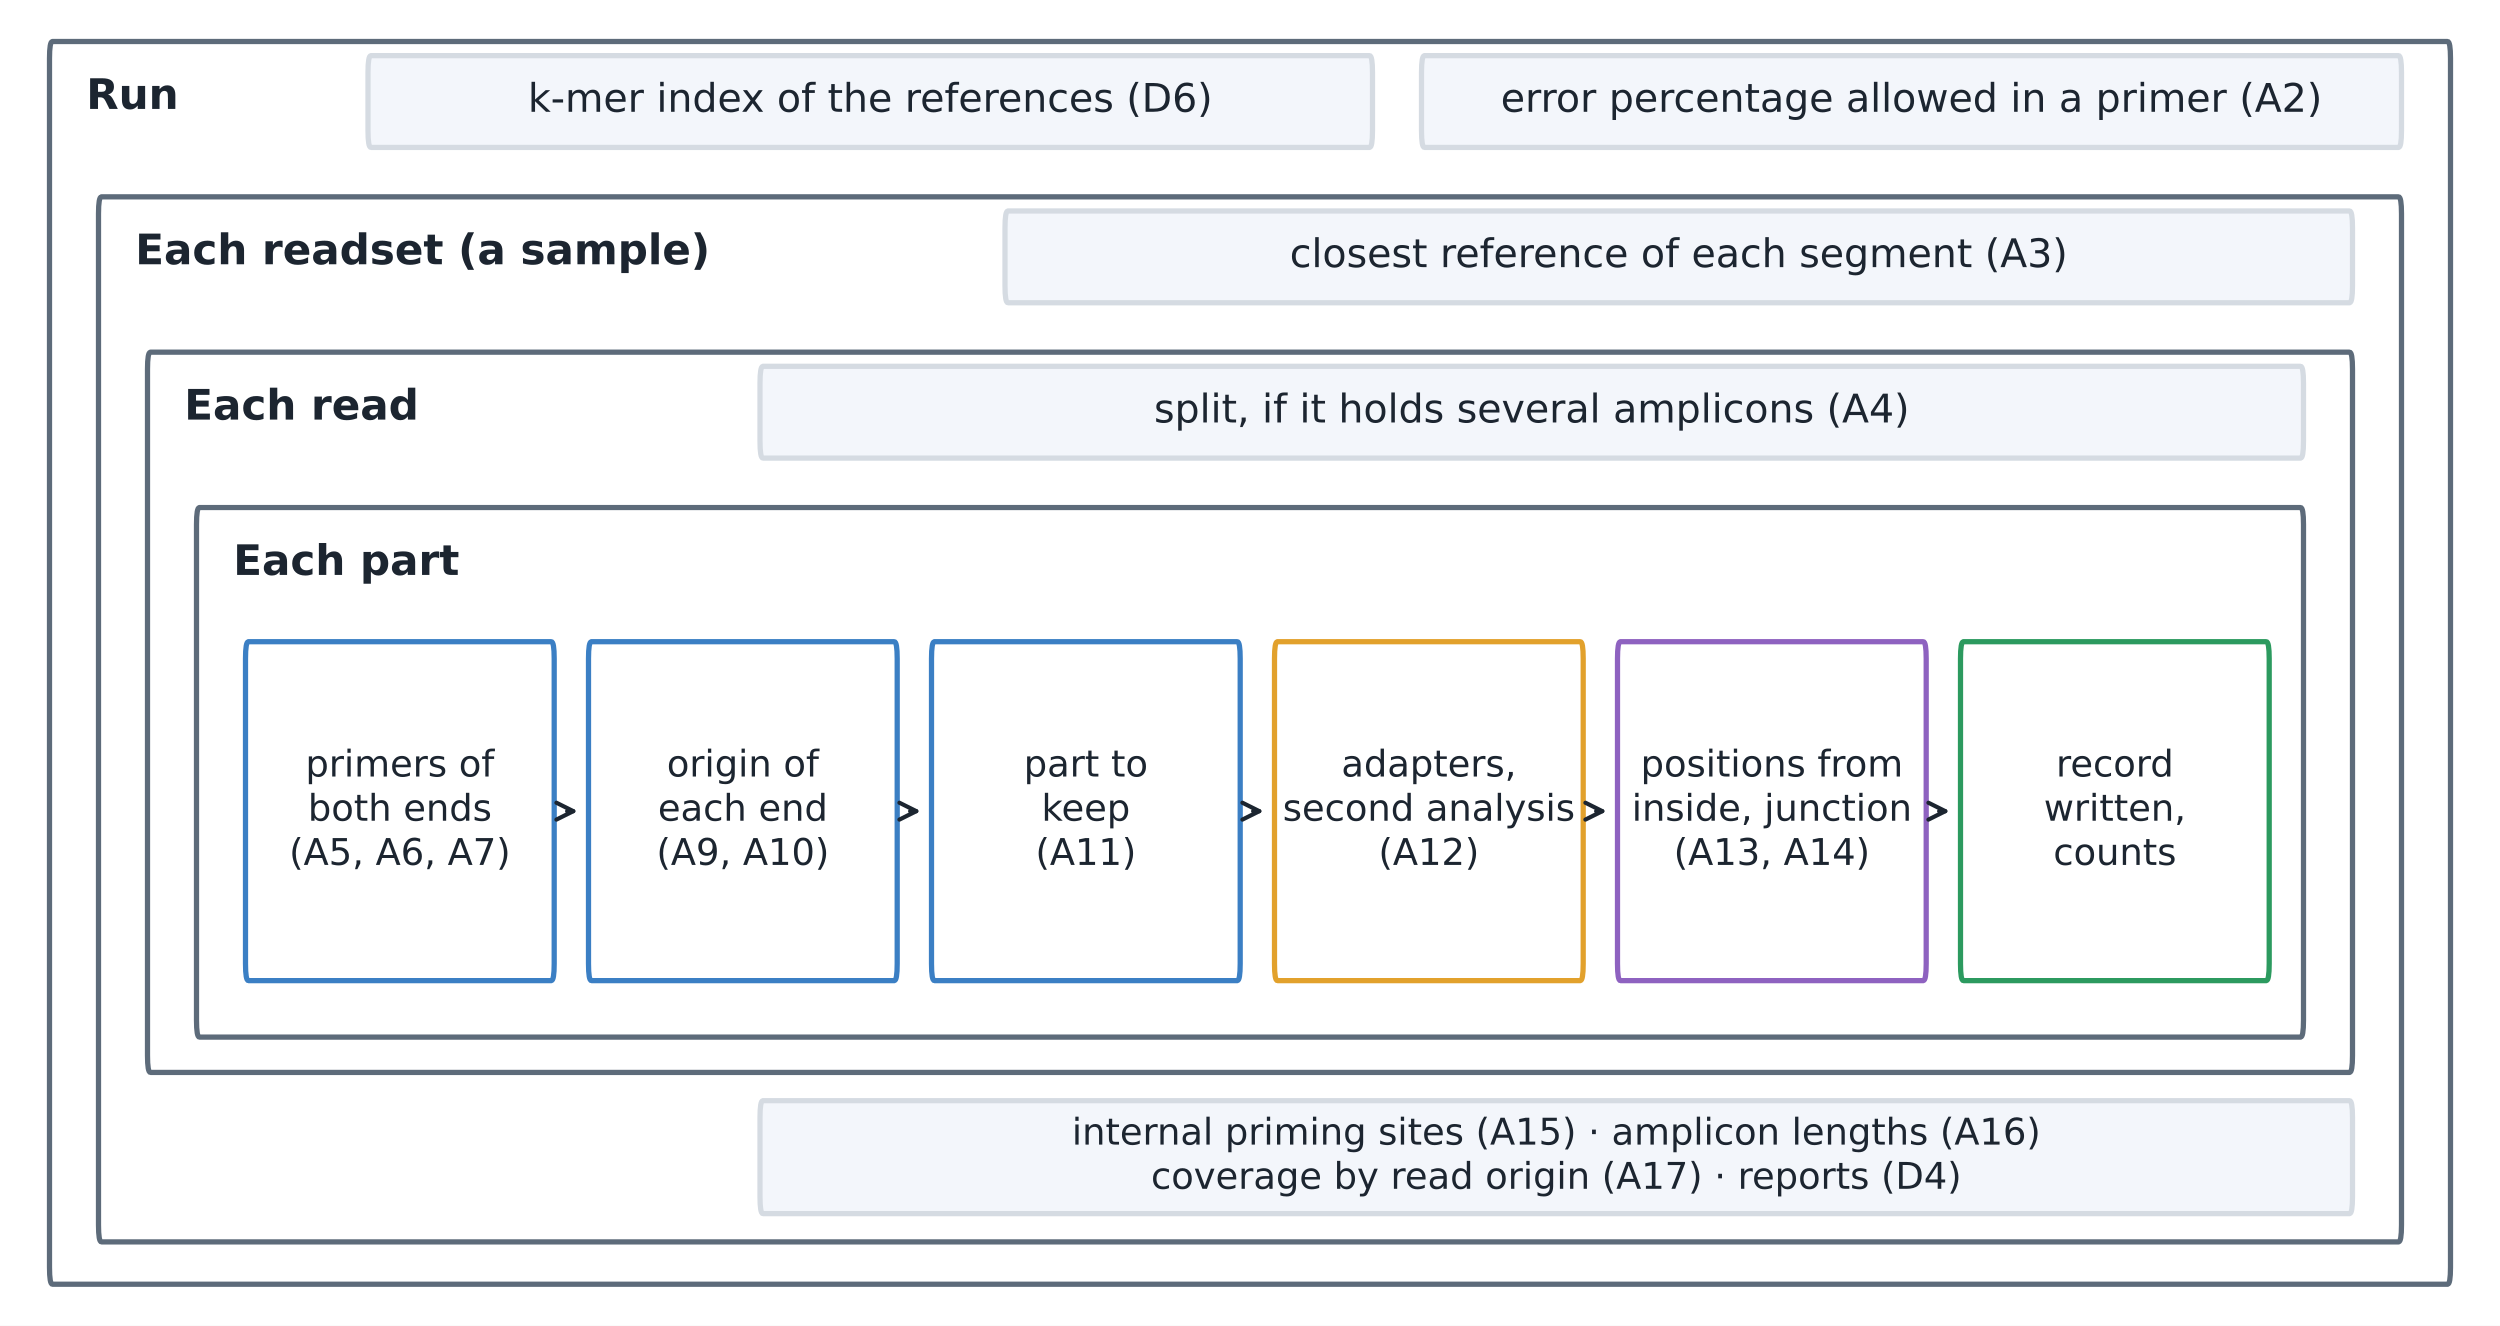
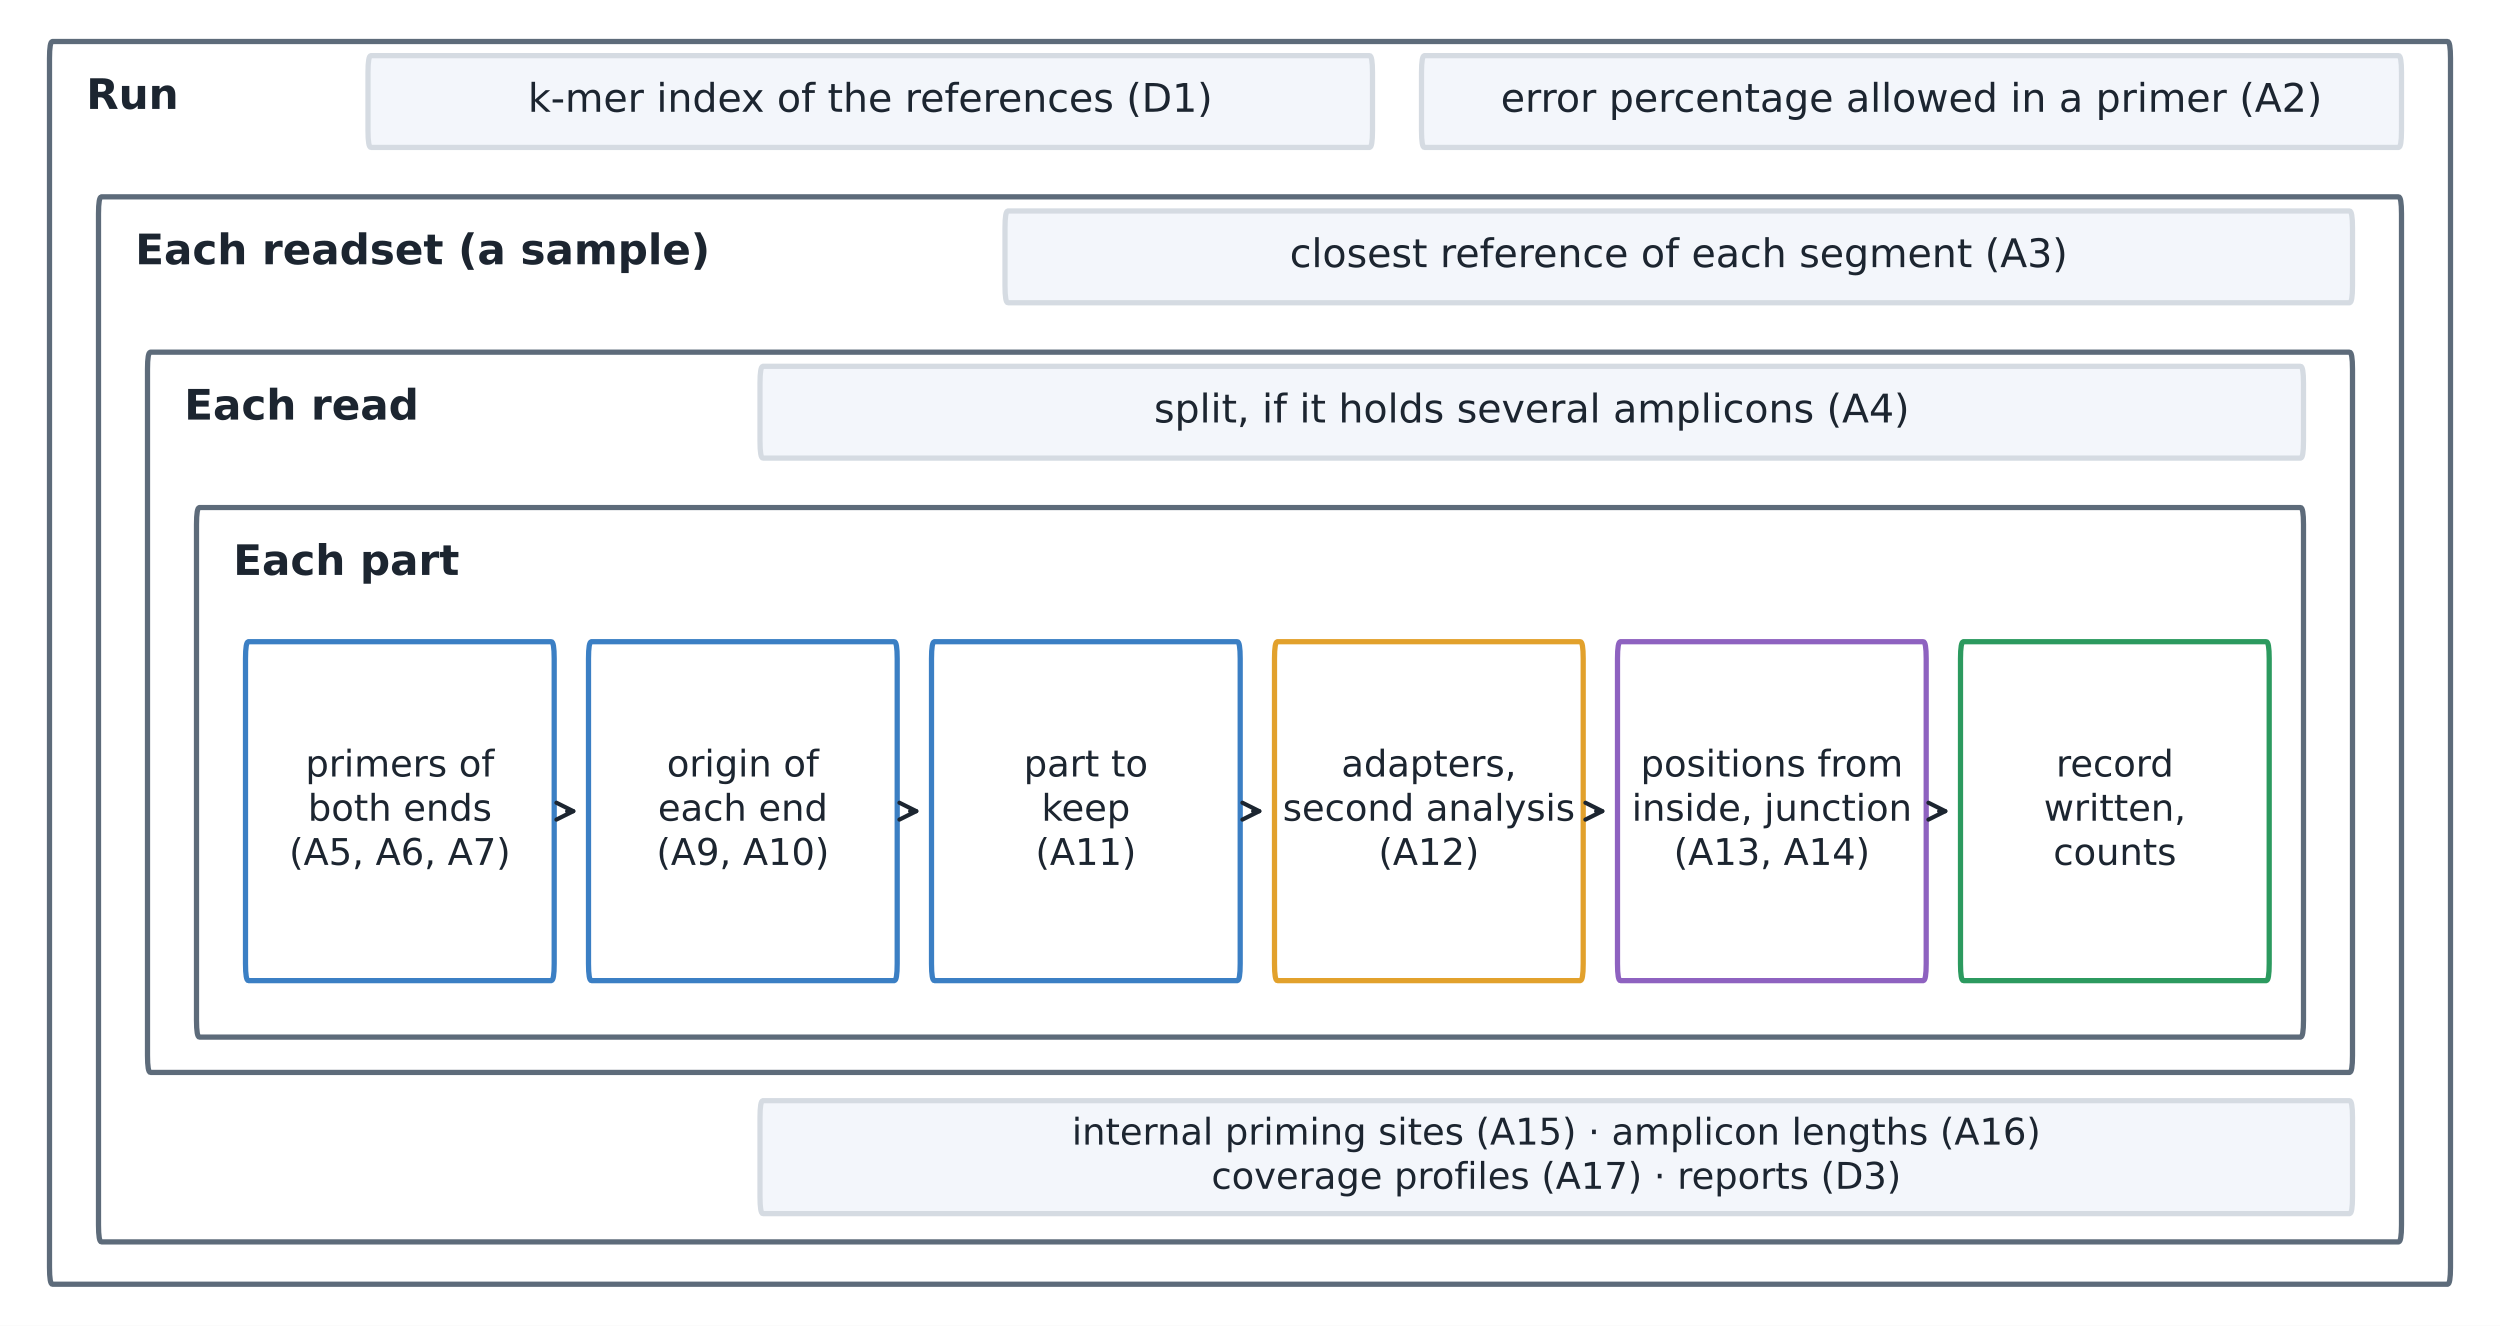
<svg xmlns="http://www.w3.org/2000/svg" width="475.2pt" height="252pt" viewBox="0 0 475.2 252" version="1.1">
  <defs>
    <style type="text/css">*{stroke-linejoin: round; stroke-linecap: butt}</style>
  </defs>
  <g id="figure_1">
    <g id="patch_1">
      <path d="M 0 252  L 475.2 252  L 475.2 0  L 0 0  z " style="fill: #ffffff" />
    </g>
    <g id="axes_1">
      <g id="patch_2">
        <path d="M 9.968 244.111  L 465.232 244.111  Q 465.791 244.111 465.791 240.89  L 465.791 11.11  Q 465.791 7.889 465.232 7.889  L 9.968 7.889  Q 9.409 7.889 9.409 11.11  L 9.409 240.89  Q 9.409 244.111 9.968 244.111  z " clip-path="url(#p034d05f8de)" style="fill: #ffffff; stroke: #5d6b7a; stroke-linejoin: miter" />
      </g>
      <g id="patch_3">
        <path d="M 70.508 28.021  L 260.326 28.021  Q 260.885 28.021 260.885 24.8  L 260.885 13.794  Q 260.885 10.573 260.326 10.573  L 70.508 10.573  Q 69.949 10.573 69.949 13.794  L 69.949 24.8  Q 69.949 28.021 70.508 28.021  z " clip-path="url(#p034d05f8de)" style="fill: #f3f6fb; stroke: #d5dbe2; stroke-linejoin: miter" />
      </g>
      <g id="patch_4">
        <path d="M 270.758 28.021  L 455.918 28.021  Q 456.477 28.021 456.477 24.8  L 456.477 13.794  Q 456.477 10.573 455.918 10.573  L 270.758 10.573  Q 270.199 10.573 270.199 13.794  L 270.199 24.8  Q 270.199 28.021 270.758 28.021  z " clip-path="url(#p034d05f8de)" style="fill: #f3f6fb; stroke: #d5dbe2; stroke-linejoin: miter" />
      </g>
      <g id="patch_5">
        <path d="M 19.282 236.058  L 455.918 236.058  Q 456.477 236.058 456.477 232.837  L 456.477 40.638  Q 456.477 37.417 455.918 37.417  L 19.282 37.417  Q 18.723 37.417 18.723 40.638  L 18.723 232.837  Q 18.723 236.058 19.282 236.058  z " clip-path="url(#p034d05f8de)" style="fill: #ffffff; stroke: #5d6b7a; stroke-linejoin: miter" />
      </g>
      <g id="patch_6">
        <path d="M 191.589 57.549  L 446.604 57.549  Q 447.163 57.549 447.163 54.328  L 447.163 43.322  Q 447.163 40.101 446.604 40.101  L 191.589 40.101  Q 191.03 40.101 191.03 43.322  L 191.03 54.328  Q 191.03 57.549 191.589 57.549  z " clip-path="url(#p034d05f8de)" style="fill: #f3f6fb; stroke: #d5dbe2; stroke-linejoin: miter" />
      </g>
      <g id="patch_7">
        <path d="M 28.596 203.846  L 446.604 203.846  Q 447.163 203.846 447.163 200.625  L 447.163 70.166  Q 447.163 66.944 446.604 66.944  L 28.596 66.944  Q 28.037 66.944 28.037 70.166  L 28.037 200.625  Q 28.037 203.846 28.596 203.846  z " clip-path="url(#p034d05f8de)" style="fill: #ffffff; stroke: #5d6b7a; stroke-linejoin: miter" />
      </g>
      <g id="patch_8">
        <path d="M 145.02 87.077  L 437.29 87.077  Q 437.849 87.077 437.849 83.856  L 437.849 72.85  Q 437.849 69.629 437.29 69.629  L 145.02 69.629  Q 144.461 69.629 144.461 72.85  L 144.461 83.856  Q 144.461 87.077 145.02 87.077  z " clip-path="url(#p034d05f8de)" style="fill: #f3f6fb; stroke: #d5dbe2; stroke-linejoin: miter" />
      </g>
      <g id="patch_9">
        <path d="M 37.91 197.135  L 437.29 197.135  Q 437.849 197.135 437.849 193.914  L 437.849 99.693  Q 437.849 96.472 437.29 96.472  L 37.91 96.472  Q 37.351 96.472 37.351 99.693  L 37.351 193.914  Q 37.351 197.135 37.91 197.135  z " clip-path="url(#p034d05f8de)" style="fill: #ffffff; stroke: #5d6b7a; stroke-linejoin: miter" />
      </g>
      <g id="patch_10">
        <path d="M 47.223 186.398  L 104.784 186.398  Q 105.342 186.398 105.342 183.177  L 105.342 125.195  Q 105.342 121.973 104.784 121.973  L 47.223 121.973  Q 46.665 121.973 46.665 125.195  L 46.665 183.177  Q 46.665 186.398 47.223 186.398  z " clip-path="url(#p034d05f8de)" style="fill: #ffffff; stroke: #3b7fc4; stroke-linejoin: miter" />
      </g>
      <g id="patch_11">
        <path d="M 112.421 186.398  L 169.981 186.398  Q 170.54 186.398 170.54 183.177  L 170.54 125.195  Q 170.54 121.973 169.981 121.973  L 112.421 121.973  Q 111.862 121.973 111.862 125.195  L 111.862 183.177  Q 111.862 186.398 112.421 186.398  z " clip-path="url(#p034d05f8de)" style="fill: #ffffff; stroke: #3b7fc4; stroke-linejoin: miter" />
      </g>
      <g id="patch_12">
        <path d="M 177.618 186.398  L 235.178 186.398  Q 235.737 186.398 235.737 183.177  L 235.737 125.195  Q 235.737 121.973 235.178 121.973  L 177.618 121.973  Q 177.06 121.973 177.06 125.195  L 177.06 183.177  Q 177.06 186.398 177.618 186.398  z " clip-path="url(#p034d05f8de)" style="fill: #ffffff; stroke: #3b7fc4; stroke-linejoin: miter" />
      </g>
      <g id="patch_13">
        <path d="M 242.816 186.398  L 300.376 186.398  Q 300.935 186.398 300.935 183.177  L 300.935 125.195  Q 300.935 121.973 300.376 121.973  L 242.816 121.973  Q 242.257 121.973 242.257 125.195  L 242.257 183.177  Q 242.257 186.398 242.816 186.398  z " clip-path="url(#p034d05f8de)" style="fill: #ffffff; stroke: #e2a12c; stroke-linejoin: miter" />
      </g>
      <g id="patch_14">
        <path d="M 308.013 186.398  L 365.573 186.398  Q 366.132 186.398 366.132 183.177  L 366.132 125.195  Q 366.132 121.973 365.573 121.973  L 308.013 121.973  Q 307.454 121.973 307.454 125.195  L 307.454 183.177  Q 307.454 186.398 308.013 186.398  z " clip-path="url(#p034d05f8de)" style="fill: #ffffff; stroke: #8e62c0; stroke-linejoin: miter" />
      </g>
      <g id="patch_15">
        <path d="M 373.211 186.398  L 430.771 186.398  Q 431.33 186.398 431.33 183.177  L 431.33 125.195  Q 431.33 121.973 430.771 121.973  L 373.211 121.973  Q 372.652 121.973 372.652 125.195  L 372.652 183.177  Q 372.652 186.398 373.211 186.398  z " clip-path="url(#p034d05f8de)" style="fill: #ffffff; stroke: #2c9a5f; stroke-linejoin: miter" />
      </g>
      <g id="patch_16">
        <path d="M 145.02 230.69  L 446.604 230.69  Q 447.163 230.69 447.163 227.468  L 447.163 212.436  Q 447.163 209.215 446.604 209.215  L 145.02 209.215  Q 144.461 209.215 144.461 212.436  L 144.461 227.468  Q 144.461 230.69 145.02 230.69  z " clip-path="url(#p034d05f8de)" style="fill: #f3f6fb; stroke: #d5dbe2; stroke-linejoin: miter" />
      </g>
      <g id="text_1">
        <text style="font-weight: 700; font-size: 8px; font-family: 'DejaVu Sans'; text-anchor: start; fill: #1c2530" x="16.394" y="20.704" transform="rotate(-0 16.3944 20.70421)">Run</text>
      </g>
      <g id="text_2">
-         <text style="font-size: 7.5px; font-family: 'DejaVu Sans'; text-anchor: middle; fill: #1c2530" x="165.417" y="21.246" transform="rotate(-0 165.4171 21.24571)">k-mer index of the references (D6)</text>
+         <text style="font-size: 7.5px; font-family: 'DejaVu Sans'; text-anchor: middle; fill: #1c2530" x="165.417" y="21.246" transform="rotate(-0 165.4171 21.24571)">k-mer index of the references (D1)</text>
      </g>
      <g id="text_3">
        <text style="font-size: 7.5px; font-family: 'DejaVu Sans'; text-anchor: middle; fill: #1c2530" x="363.338" y="21.246" transform="rotate(-0 363.3379 21.24571)">error percentage allowed in a primer (A2)</text>
      </g>
      <g id="text_4">
        <text style="font-weight: 700; font-size: 8px; font-family: 'DejaVu Sans'; text-anchor: start; fill: #1c2530" x="25.708" y="50.232" transform="rotate(-0 25.70832 50.23235)">Each readset (a sample)</text>
      </g>
      <g id="text_5">
        <text style="font-size: 7.5px; font-family: 'DejaVu Sans'; text-anchor: middle; fill: #1c2530" x="319.097" y="50.774" transform="rotate(-0 319.0968 50.77354)">closest reference of each segment (A3)</text>
      </g>
      <g id="text_6">
        <text style="font-weight: 700; font-size: 8px; font-family: 'DejaVu Sans'; text-anchor: start; fill: #1c2530" x="35.022" y="79.76" transform="rotate(-0 35.02224 79.76018)">Each read</text>
      </g>
      <g id="text_7">
        <text style="font-size: 7.5px; font-family: 'DejaVu Sans'; text-anchor: middle; fill: #1c2530" x="291.155" y="80.301" transform="rotate(-0 291.155 80.30136)">split, if it holds several amplicons (A4)</text>
      </g>
      <g id="text_8">
        <text style="font-weight: 700; font-size: 8px; font-family: 'DejaVu Sans'; text-anchor: start; fill: #1c2530" x="44.336" y="109.288" transform="rotate(-0 44.33616 109.288)">Each part</text>
      </g>
      <g id="text_9">
        <text style="font-size: 7px; font-family: 'DejaVu Sans'; fill: #1c2530" transform="translate(58.05942 147.6026)">primers of</text>
        <text style="font-size: 7px; font-family: 'DejaVu Sans'; fill: #1c2530" transform="translate(58.52044 156.0046)">both ends</text>
        <text style="font-size: 7px; font-family: 'DejaVu Sans'; fill: #1c2530" transform="translate(54.95974 164.4059)">(A5, A6, A7)</text>
      </g>
      <g id="patch_17">
        <path d="M 107.809 154.186  Q 108.836 154.186 108.969 154.186  " style="fill: none; stroke: #1c2530; stroke-width: 0.8; stroke-linecap: round" />
        <path d="M 105.769 152.586  L 108.969 154.186  L 105.769 155.786  " style="fill: none; stroke: #1c2530; stroke-width: 0.8; stroke-linecap: round" />
      </g>
      <g id="text_10">
        <text style="font-size: 7px; font-family: 'DejaVu Sans'; fill: #1c2530" transform="translate(126.7498 147.6026)">origin of</text>
        <text style="font-size: 7px; font-family: 'DejaVu Sans'; fill: #1c2530" transform="translate(125.0539 156.0046)">each end</text>
        <text style="font-size: 7px; font-family: 'DejaVu Sans'; fill: #1c2530" transform="translate(124.7761 164.4059)">(A9, A10)</text>
      </g>
      <g id="patch_18">
        <path d="M 173.007 154.186  Q 174.034 154.186 174.166 154.186  " style="fill: none; stroke: #1c2530; stroke-width: 0.8; stroke-linecap: round" />
        <path d="M 170.966 152.586  L 174.166 154.186  L 170.966 155.786  " style="fill: none; stroke: #1c2530; stroke-width: 0.8; stroke-linecap: round" />
      </g>
      <g id="text_11">
        <text style="font-size: 7px; font-family: 'DejaVu Sans'; fill: #1c2530" transform="translate(194.5946 147.6024)">part to</text>
        <text style="font-size: 7px; font-family: 'DejaVu Sans'; fill: #1c2530" transform="translate(197.9672 156.0043)">keep</text>
        <text style="font-size: 7px; font-family: 'DejaVu Sans'; fill: #1c2530" transform="translate(196.8193 164.4057)">(A11)</text>
      </g>
      <g id="patch_19">
        <path d="M 238.204 154.186  Q 239.231 154.186 239.364 154.186  " style="fill: none; stroke: #1c2530; stroke-width: 0.8; stroke-linecap: round" />
        <path d="M 236.164 152.586  L 239.364 154.186  L 236.164 155.786  " style="fill: none; stroke: #1c2530; stroke-width: 0.8; stroke-linecap: round" />
      </g>
      <g id="text_12">
        <text style="font-size: 7px; font-family: 'DejaVu Sans'; fill: #1c2530" transform="translate(254.9621 147.6026)">adapters,</text>
        <text style="font-size: 7px; font-family: 'DejaVu Sans'; fill: #1c2530" transform="translate(243.8299 156.0046)">second analysis</text>
        <text style="font-size: 7px; font-family: 'DejaVu Sans'; fill: #1c2530" transform="translate(262.0167 164.4059)">(A12)</text>
      </g>
      <g id="patch_20">
        <path d="M 303.402 154.186  Q 304.429 154.186 304.561 154.186  " style="fill: none; stroke: #1c2530; stroke-width: 0.8; stroke-linecap: round" />
        <path d="M 301.361 152.586  L 304.561 154.186  L 301.361 155.786  " style="fill: none; stroke: #1c2530; stroke-width: 0.8; stroke-linecap: round" />
      </g>
      <g id="text_13">
        <text style="font-size: 7px; font-family: 'DejaVu Sans'; fill: #1c2530" transform="translate(311.8497 147.6026)">positions from</text>
        <text style="font-size: 7px; font-family: 'DejaVu Sans'; fill: #1c2530" transform="translate(310.1697 156.0046)">inside, junction</text>
        <text style="font-size: 7px; font-family: 'DejaVu Sans'; fill: #1c2530" transform="translate(318.1415 164.4059)">(A13, A14)</text>
      </g>
      <g id="patch_21">
        <path d="M 368.599 154.186  Q 369.626 154.186 369.759 154.186  " style="fill: none; stroke: #1c2530; stroke-width: 0.8; stroke-linecap: round" />
        <path d="M 366.559 152.586  L 369.759 154.186  L 366.559 155.786  " style="fill: none; stroke: #1c2530; stroke-width: 0.8; stroke-linecap: round" />
      </g>
      <g id="text_14">
        <text style="font-size: 7px; font-family: 'DejaVu Sans'; fill: #1c2530" transform="translate(390.8098 147.6026)">record</text>
        <text style="font-size: 7px; font-family: 'DejaVu Sans'; fill: #1c2530" transform="translate(388.4889 156.0046)">written,</text>
        <text style="font-size: 7px; font-family: 'DejaVu Sans'; fill: #1c2530" transform="translate(390.293 164.4059)">counts</text>
      </g>
      <g id="text_15">
        <text style="font-size: 7px; font-family: 'DejaVu Sans'; fill: #1c2530" transform="translate(203.7423 217.5699)">internal priming sites (A15) · amplicon lengths (A16)</text>
-         <text style="font-size: 7px; font-family: 'DejaVu Sans'; fill: #1c2530" transform="translate(218.777 225.9718)">coverage by read origin (A17) · reports (D4)</text>
+         <text style="font-size: 7px; font-family: 'DejaVu Sans'; fill: #1c2530" transform="translate(230.2636 225.9718)">coverage profiles (A17) · reports (D3)</text>
      </g>
    </g>
  </g>
  <defs>
    <clipPath id="p034d05f8de">
      <rect x="4.752" y="2.52" width="465.696" height="246.96" />
    </clipPath>
  </defs>
</svg>
